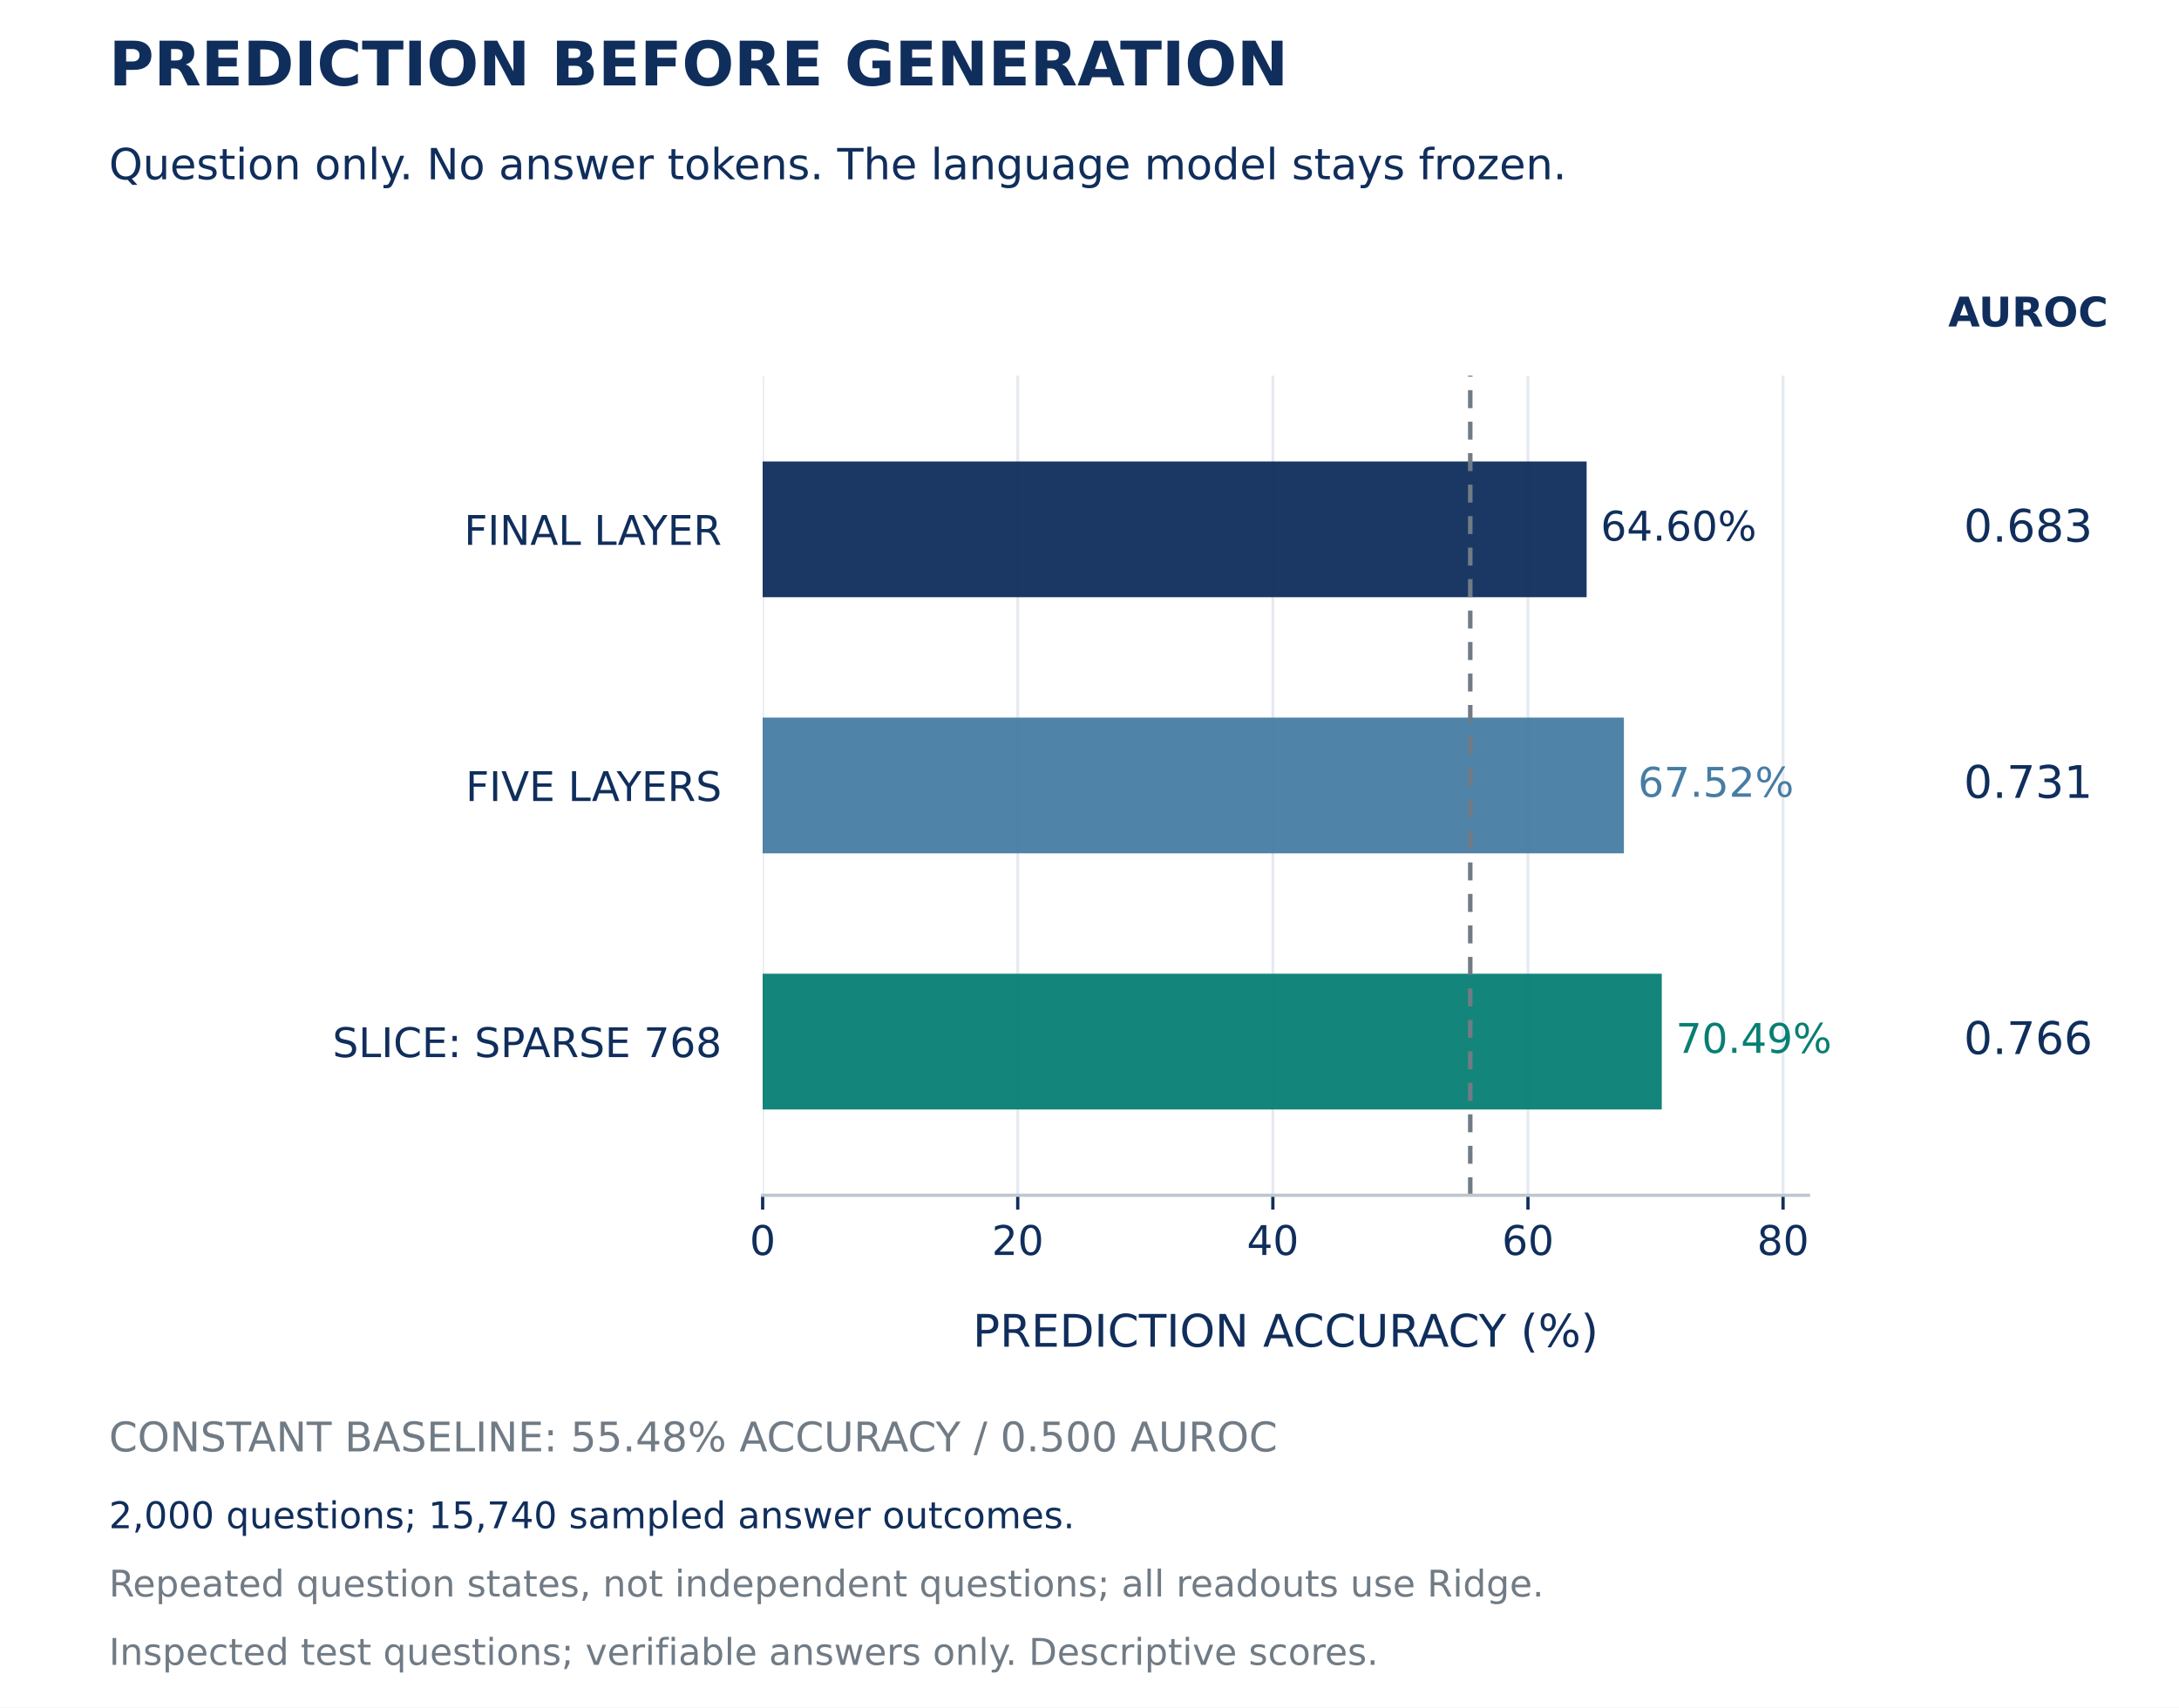
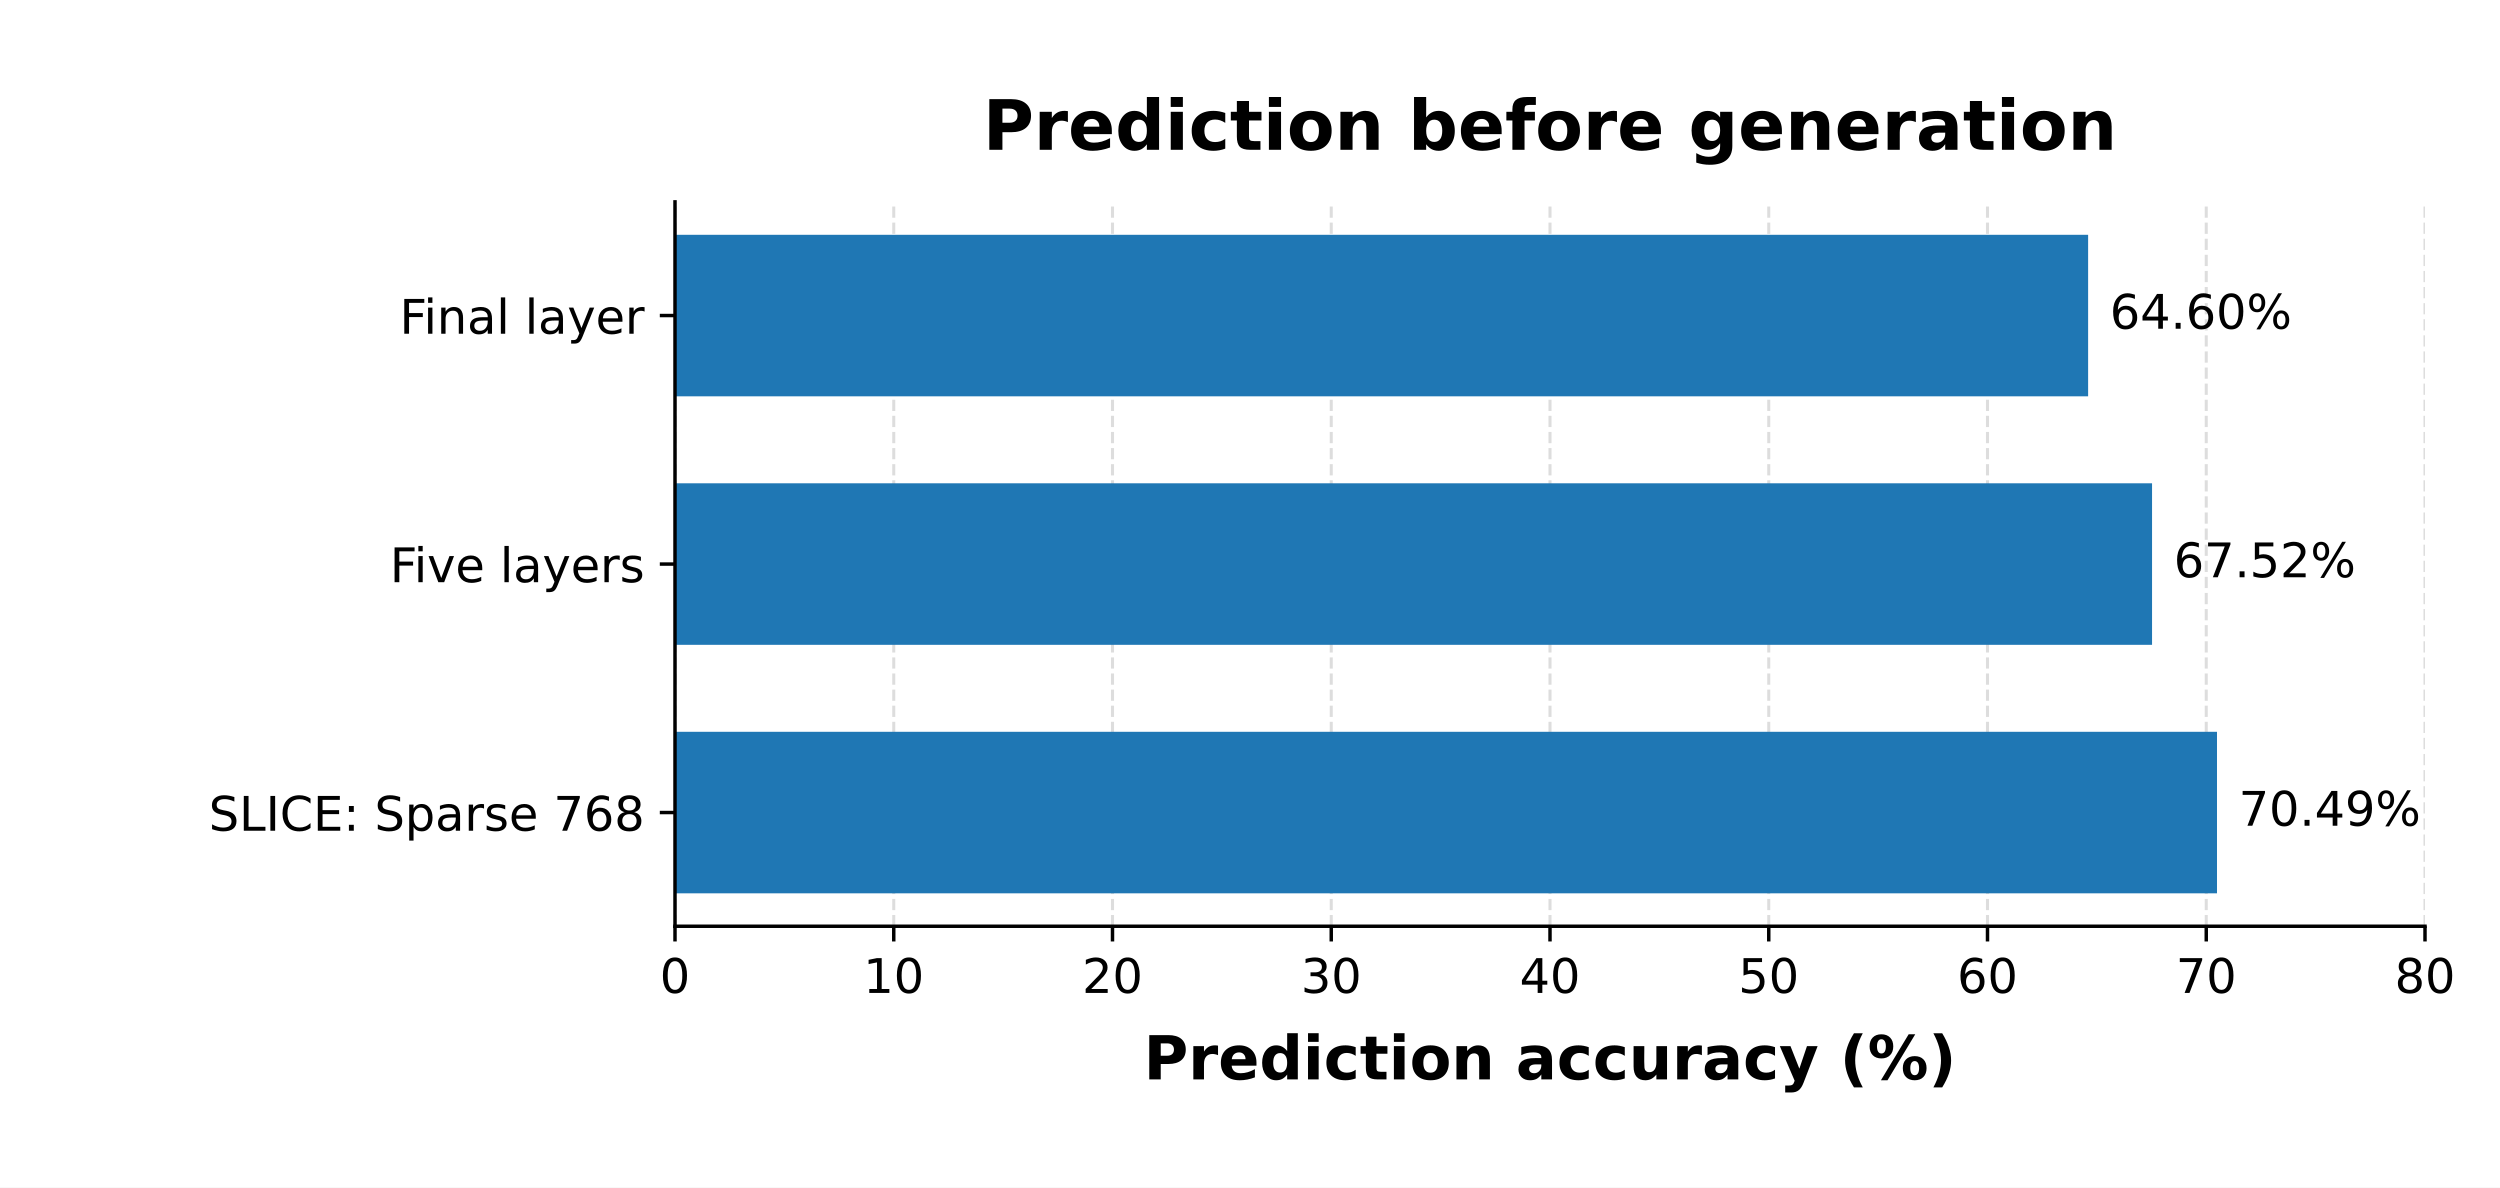
- <svg xmlns="http://www.w3.org/2000/svg" xmlns:xlink="http://www.w3.org/1999/xlink" width="532.8pt" height="417.6pt" viewBox="0 0 532.8 417.6" version="1.1">
+ <svg xmlns="http://www.w3.org/2000/svg" xmlns:xlink="http://www.w3.org/1999/xlink" width="576pt" height="273.6pt" viewBox="0 0 576 273.6" version="1.1">
  <defs>
    <style type="text/css">*{stroke-linejoin: round; stroke-linecap: butt}</style>
  </defs>
  <g id="figure_1">
    <g id="patch_1">
-       <path d="M 0 417.6  L 532.8 417.6  L 532.8 0  L 0 0  z " style="fill: #ffffff" />
+       <path d="M 0 273.6  L 576 273.6  L 576 0  L 0 0  z " style="fill: #ffffff" />
    </g>
    <g id="axes_1">
      <g id="patch_2">
-         <path d="M 186.48 292.32  L 442.224 292.32  L 442.224 91.872  L 186.48 91.872  z " style="fill: #ffffff" />
+         <path d="M 155.52 213.408  L 558.72 213.408  L 558.72 46.512  L 155.52 46.512  z " style="fill: #ffffff" />
      </g>
      <g id="matplotlib.axis_1">
        <g id="xtick_1">
          <g id="line2d_1">
-             <path d="M 186.48 292.32  L 186.48 91.872  " clip-path="url(#pf6b536d7b6)" style="fill: none; stroke: #e5eaf0; stroke-width: 0.7; stroke-linecap: square" />
+             <path d="M 155.52 213.408  L 155.52 46.512  " clip-path="url(#pd3073bf30c)" style="fill: none; stroke-dasharray: 2.59,1.12; stroke-dashoffset: 0; stroke: #dddddd; stroke-width: 0.7" />
          </g>
          <g id="line2d_2">
            <defs>
-               <path id="m6db799e530" d="M 0 0  L 0 3.5  " style="stroke: #102e5c; stroke-width: 0.8" />
+               <path id="m3039546bd8" d="M 0 0  L 0 3.5  " style="stroke: #000000; stroke-width: 0.8" />
            </defs>
            <g>
-               <use xlink:href="#m6db799e530" x="186.48" y="292.32" style="fill: #102e5c; stroke: #102e5c; stroke-width: 0.8" />
+               <use xlink:href="#m3039546bd8" x="155.52" y="213.408" style="stroke: #000000; stroke-width: 0.8" />
            </g>
          </g>
          <g id="text_1">
-             <text style="fill: #102e5c; font: 10px 'DejaVu Sans'; text-anchor: middle" x="186.48" y="306.918" transform="rotate(-0 186.48 306.9184)">0</text>
+             <text style="font: 11px 'DejaVu Sans'; text-anchor: middle" x="155.52" y="228.766" transform="rotate(-0 155.52 228.7663)">0</text>
          </g>
        </g>
        <g id="xtick_2">
          <g id="line2d_3">
-             <path d="M 248.857 292.32  L 248.857 91.872  " clip-path="url(#pf6b536d7b6)" style="fill: none; stroke: #e5eaf0; stroke-width: 0.7; stroke-linecap: square" />
+             <path d="M 205.92 213.408  L 205.92 46.512  " clip-path="url(#pd3073bf30c)" style="fill: none; stroke-dasharray: 2.59,1.12; stroke-dashoffset: 0; stroke: #dddddd; stroke-width: 0.7" />
          </g>
          <g id="line2d_4">
            <g>
-               <use xlink:href="#m6db799e530" x="248.857" y="292.32" style="fill: #102e5c; stroke: #102e5c; stroke-width: 0.8" />
+               <use xlink:href="#m3039546bd8" x="205.92" y="213.408" style="stroke: #000000; stroke-width: 0.8" />
            </g>
          </g>
          <g id="text_2">
-             <text style="fill: #102e5c; font: 10px 'DejaVu Sans'; text-anchor: middle" x="248.857" y="306.918" transform="rotate(-0 248.8566 306.9184)">20</text>
+             <text style="font: 11px 'DejaVu Sans'; text-anchor: middle" x="205.92" y="228.766" transform="rotate(-0 205.92 228.7663)">10</text>
          </g>
        </g>
        <g id="xtick_3">
          <g id="line2d_5">
-             <path d="M 311.233 292.32  L 311.233 91.872  " clip-path="url(#pf6b536d7b6)" style="fill: none; stroke: #e5eaf0; stroke-width: 0.7; stroke-linecap: square" />
+             <path d="M 256.32 213.408  L 256.32 46.512  " clip-path="url(#pd3073bf30c)" style="fill: none; stroke-dasharray: 2.59,1.12; stroke-dashoffset: 0; stroke: #dddddd; stroke-width: 0.7" />
          </g>
          <g id="line2d_6">
            <g>
-               <use xlink:href="#m6db799e530" x="311.233" y="292.32" style="fill: #102e5c; stroke: #102e5c; stroke-width: 0.8" />
+               <use xlink:href="#m3039546bd8" x="256.32" y="213.408" style="stroke: #000000; stroke-width: 0.8" />
            </g>
          </g>
          <g id="text_3">
-             <text style="fill: #102e5c; font: 10px 'DejaVu Sans'; text-anchor: middle" x="311.233" y="306.918" transform="rotate(-0 311.2332 306.9184)">40</text>
+             <text style="font: 11px 'DejaVu Sans'; text-anchor: middle" x="256.32" y="228.766" transform="rotate(-0 256.32 228.7663)">20</text>
          </g>
        </g>
        <g id="xtick_4">
          <g id="line2d_7">
-             <path d="M 373.61 292.32  L 373.61 91.872  " clip-path="url(#pf6b536d7b6)" style="fill: none; stroke: #e5eaf0; stroke-width: 0.7; stroke-linecap: square" />
+             <path d="M 306.72 213.408  L 306.72 46.512  " clip-path="url(#pd3073bf30c)" style="fill: none; stroke-dasharray: 2.59,1.12; stroke-dashoffset: 0; stroke: #dddddd; stroke-width: 0.7" />
          </g>
          <g id="line2d_8">
            <g>
-               <use xlink:href="#m6db799e530" x="373.61" y="292.32" style="fill: #102e5c; stroke: #102e5c; stroke-width: 0.8" />
+               <use xlink:href="#m3039546bd8" x="306.72" y="213.408" style="stroke: #000000; stroke-width: 0.8" />
            </g>
          </g>
          <g id="text_4">
-             <text style="fill: #102e5c; font: 10px 'DejaVu Sans'; text-anchor: middle" x="373.61" y="306.918" transform="rotate(-0 373.6098 306.9184)">60</text>
+             <text style="font: 11px 'DejaVu Sans'; text-anchor: middle" x="306.72" y="228.766" transform="rotate(-0 306.72 228.7663)">30</text>
          </g>
        </g>
        <g id="xtick_5">
          <g id="line2d_9">
-             <path d="M 435.986 292.32  L 435.986 91.872  " clip-path="url(#pf6b536d7b6)" style="fill: none; stroke: #e5eaf0; stroke-width: 0.7; stroke-linecap: square" />
+             <path d="M 357.12 213.408  L 357.12 46.512  " clip-path="url(#pd3073bf30c)" style="fill: none; stroke-dasharray: 2.59,1.12; stroke-dashoffset: 0; stroke: #dddddd; stroke-width: 0.7" />
          </g>
          <g id="line2d_10">
            <g>
-               <use xlink:href="#m6db799e530" x="435.986" y="292.32" style="fill: #102e5c; stroke: #102e5c; stroke-width: 0.8" />
+               <use xlink:href="#m3039546bd8" x="357.12" y="213.408" style="stroke: #000000; stroke-width: 0.8" />
            </g>
          </g>
          <g id="text_5">
-             <text style="fill: #102e5c; font: 10px 'DejaVu Sans'; text-anchor: middle" x="435.986" y="306.918" transform="rotate(-0 435.9863 306.9184)">80</text>
-           </g>
-         </g>
-         <g id="text_6">
-           <text style="fill: #102e5c; font: 11px 'DejaVu Sans'; text-anchor: middle" x="314.352" y="329.356" transform="rotate(-0 314.352 329.3564)">PREDICTION ACCURACY (%)</text>
+             <text style="font: 11px 'DejaVu Sans'; text-anchor: middle" x="357.12" y="228.766" transform="rotate(-0 357.12 228.7663)">40</text>
+           </g>
+         </g>
+         <g id="xtick_6">
+           <g id="line2d_11">
+             <path d="M 407.52 213.408  L 407.52 46.512  " clip-path="url(#pd3073bf30c)" style="fill: none; stroke-dasharray: 2.59,1.12; stroke-dashoffset: 0; stroke: #dddddd; stroke-width: 0.7" />
+           </g>
+           <g id="line2d_12">
+             <g>
+               <use xlink:href="#m3039546bd8" x="407.52" y="213.408" style="stroke: #000000; stroke-width: 0.8" />
+             </g>
+           </g>
+           <g id="text_6">
+             <text style="font: 11px 'DejaVu Sans'; text-anchor: middle" x="407.52" y="228.766" transform="rotate(-0 407.52 228.7663)">50</text>
+           </g>
+         </g>
+         <g id="xtick_7">
+           <g id="line2d_13">
+             <path d="M 457.92 213.408  L 457.92 46.512  " clip-path="url(#pd3073bf30c)" style="fill: none; stroke-dasharray: 2.59,1.12; stroke-dashoffset: 0; stroke: #dddddd; stroke-width: 0.7" />
+           </g>
+           <g id="line2d_14">
+             <g>
+               <use xlink:href="#m3039546bd8" x="457.92" y="213.408" style="stroke: #000000; stroke-width: 0.8" />
+             </g>
+           </g>
+           <g id="text_7">
+             <text style="font: 11px 'DejaVu Sans'; text-anchor: middle" x="457.92" y="228.766" transform="rotate(-0 457.92 228.7663)">60</text>
+           </g>
+         </g>
+         <g id="xtick_8">
+           <g id="line2d_15">
+             <path d="M 508.32 213.408  L 508.32 46.512  " clip-path="url(#pd3073bf30c)" style="fill: none; stroke-dasharray: 2.59,1.12; stroke-dashoffset: 0; stroke: #dddddd; stroke-width: 0.7" />
+           </g>
+           <g id="line2d_16">
+             <g>
+               <use xlink:href="#m3039546bd8" x="508.32" y="213.408" style="stroke: #000000; stroke-width: 0.8" />
+             </g>
+           </g>
+           <g id="text_8">
+             <text style="font: 11px 'DejaVu Sans'; text-anchor: middle" x="508.32" y="228.766" transform="rotate(-0 508.32 228.7663)">70</text>
+           </g>
+         </g>
+         <g id="xtick_9">
+           <g id="line2d_17">
+             <path d="M 558.72 213.408  L 558.72 46.512  " clip-path="url(#pd3073bf30c)" style="fill: none; stroke-dasharray: 2.59,1.12; stroke-dashoffset: 0; stroke: #dddddd; stroke-width: 0.7" />
+           </g>
+           <g id="line2d_18">
+             <g>
+               <use xlink:href="#m3039546bd8" x="558.72" y="213.408" style="stroke: #000000; stroke-width: 0.8" />
+             </g>
+           </g>
+           <g id="text_9">
+             <text style="font: 11px 'DejaVu Sans'; text-anchor: middle" x="558.72" y="228.766" transform="rotate(-0 558.72 228.7663)">80</text>
+           </g>
+         </g>
+         <g id="text_10">
+           <text style="font: 700 14px 'DejaVu Sans'; text-anchor: middle" x="357.12" y="248.692" transform="rotate(-0 357.12 248.6918)">Prediction accuracy (%)</text>
        </g>
      </g>
      <g id="matplotlib.axis_2">
        <g id="ytick_1">
-           <g id="line2d_11" />
-           <g id="text_7">
-             <text style="fill: #102e5c; font: 10px 'DejaVu Sans'; text-anchor: end" x="176.48" y="133.255" transform="rotate(-0 176.48 133.2552)">FINAL LAYER</text>
+           <g id="line2d_19">
+             <defs>
+               <path id="m3f5b94e561" d="M 0 0  L -3.5 0  " style="stroke: #000000; stroke-width: 0.8" />
+             </defs>
+             <g>
+               <use xlink:href="#m3f5b94e561" x="155.52" y="72.706" style="stroke: #000000; stroke-width: 0.8" />
+             </g>
+           </g>
+           <g id="text_11">
+             <text style="font: 11px 'DejaVu Sans'; text-anchor: end" x="148.52" y="76.885" transform="rotate(-0 148.52 76.88494)">Final layer</text>
          </g>
        </g>
        <g id="ytick_2">
-           <g id="line2d_12" />
-           <g id="text_8">
-             <text style="fill: #102e5c; font: 10px 'DejaVu Sans'; text-anchor: end" x="176.48" y="195.895" transform="rotate(-0 176.48 195.8952)">FIVE LAYERS</text>
+           <g id="line2d_20">
+             <g>
+               <use xlink:href="#m3f5b94e561" x="155.52" y="129.96" style="stroke: #000000; stroke-width: 0.8" />
+             </g>
+           </g>
+           <g id="text_12">
+             <text style="font: 11px 'DejaVu Sans'; text-anchor: end" x="148.52" y="134.139" transform="rotate(-0 148.52 134.1391)">Five layers</text>
          </g>
        </g>
        <g id="ytick_3">
-           <g id="line2d_13" />
-           <g id="text_9">
-             <text style="fill: #102e5c; font: 10px 'DejaVu Sans'; text-anchor: end" x="176.48" y="258.535" transform="rotate(-0 176.48 258.5352)">SLICE: SPARSE 768</text>
+           <g id="line2d_21">
+             <g>
+               <use xlink:href="#m3f5b94e561" x="155.52" y="187.214" style="stroke: #000000; stroke-width: 0.8" />
+             </g>
+           </g>
+           <g id="text_13">
+             <text style="font: 11px 'DejaVu Sans'; text-anchor: end" x="148.52" y="191.393" transform="rotate(-0 148.52 191.3933)">SLICE: Sparse 768</text>
          </g>
        </g>
      </g>
      <g id="patch_3">
-         <path d="M 186.48 112.856  L 387.956 112.856  L 387.956 146.056  L 186.48 146.056  z " clip-path="url(#pf6b536d7b6)" style="fill: #102e5c; opacity: 0.95" />
+         <path d="M 155.52 54.098  L 481.103 54.098  L 481.103 91.313  L 155.52 91.313  z " clip-path="url(#pd3073bf30c)" style="fill: #1f77b4" />
      </g>
      <g id="patch_4">
-         <path d="M 186.48 175.496  L 397.07 175.496  L 397.07 208.696  L 186.48 208.696  z " clip-path="url(#pf6b536d7b6)" style="fill: #477da4; opacity: 0.95" />
+         <path d="M 155.52 111.352  L 495.832 111.352  L 495.832 148.568  L 155.52 148.568  z " clip-path="url(#pd3073bf30c)" style="fill: #1f77b4" />
      </g>
      <g id="patch_5">
-         <path d="M 186.48 238.136  L 406.33 238.136  L 406.33 271.336  L 186.48 271.336  z " clip-path="url(#pf6b536d7b6)" style="fill: #087f73; opacity: 0.95" />
-       </g>
-       <g id="line2d_14">
-         <path d="M 359.502 292.32  L 359.502 91.872  " clip-path="url(#pf6b536d7b6)" style="fill: none; stroke-dasharray: 4.4,3.3; stroke-dashoffset: 0; stroke: #707b85; stroke-width: 1.1" />
+         <path d="M 155.52 168.607  L 510.796 168.607  L 510.796 205.822  L 155.52 205.822  z " clip-path="url(#pd3073bf30c)" style="fill: #1f77b4" />
      </g>
      <g id="patch_6">
-         <path d="M 186.48 292.32  L 442.224 292.32  " style="fill: none; stroke: #bdc7d1; stroke-width: 0.8; stroke-linejoin: miter; stroke-linecap: square" />
-       </g>
-       <g id="text_10">
-         <text style="fill: #102e5c; font: 10px 'DejaVu Sans'; text-anchor: start" x="391.386" y="132.215" transform="rotate(-0 391.3863 132.2154)">64.60%</text>
-       </g>
-       <g id="text_11">
-         <text style="fill: #102e5c; font: 11px 'DejaVu Sans'; text-anchor: middle" x="495.93" y="132.491" transform="rotate(-0 495.9302 132.4913)">0.683</text>
-       </g>
-       <g id="text_12">
-         <text style="fill: #477da4; font: 10px 'DejaVu Sans'; text-anchor: start" x="400.501" y="194.855" transform="rotate(-0 400.501 194.8554)">67.52%</text>
-       </g>
-       <g id="text_13">
-         <text style="fill: #102e5c; font: 11px 'DejaVu Sans'; text-anchor: middle" x="495.93" y="195.131" transform="rotate(-0 495.9302 195.1313)">0.731</text>
+         <path d="M 155.52 213.408  L 155.52 46.512  " style="fill: none; stroke: #000000; stroke-width: 0.8; stroke-linejoin: miter; stroke-linecap: square" />
+       </g>
+       <g id="patch_7">
+         <path d="M 155.52 213.408  L 558.72 213.408  " style="fill: none; stroke: #000000; stroke-width: 0.8; stroke-linejoin: miter; stroke-linecap: square" />
      </g>
      <g id="text_14">
-         <text style="fill: #087f73; font: 10px 'DejaVu Sans'; text-anchor: start" x="409.761" y="257.495" transform="rotate(-0 409.7611 257.4954)">70.49%</text>
+         <text style="font: 11px 'DejaVu Sans'; text-anchor: start" x="486.103" y="75.741" transform="rotate(-0 486.1027 75.74111)">64.60%</text>
      </g>
      <g id="text_15">
-         <text style="fill: #102e5c; font: 11px 'DejaVu Sans'; text-anchor: middle" x="495.93" y="257.771" transform="rotate(-0 495.9302 257.7713)">0.766</text>
+         <text style="font: 11px 'DejaVu Sans'; text-anchor: start" x="500.832" y="132.995" transform="rotate(-0 500.8321 132.9953)">67.52%</text>
      </g>
      <g id="text_16">
-         <text style="fill: #102e5c; font: 700 10px 'DejaVu Sans'; text-anchor: middle" x="495.93" y="79.845" transform="rotate(-0 495.9302 79.84512)">AUROC</text>
-       </g>
-     </g>
-     <g id="text_17">
-       <text style="fill: #102e5c; font: 700 15px 'DejaVu Sans'; text-anchor: start" x="26.64" y="20.88" transform="rotate(-0 26.64 20.88)">PREDICTION BEFORE GENERATION</text>
-     </g>
-     <g id="text_18">
-       <text style="fill: #102e5c; font: 10.5px 'DejaVu Sans'; text-anchor: start" x="26.64" y="43.848" transform="rotate(-0 26.64 43.848)">Question only. No answer tokens. The language model stays frozen.</text>
-     </g>
-     <g id="text_19">
-       <text style="fill: #707b85; font: 10px 'DejaVu Sans'; text-anchor: start" x="26.64" y="354.96" transform="rotate(-0 26.64 354.96)">CONSTANT BASELINE: 55.48% ACCURACY / 0.500 AUROC</text>
-     </g>
-     <g id="text_20">
-       <text style="fill: #102e5c; font: 9px 'DejaVu Sans'; text-anchor: start" x="26.64" y="373.752" transform="rotate(-0 26.64 373.752)">2,000 questions; 15,740 sampled answer outcomes.</text>
-     </g>
-     <g id="text_21">
-       <text style="fill: #707b85; font: 9px 'DejaVu Sans'; text-anchor: start" x="26.64" y="390.456" transform="rotate(-0 26.64 390.456)">Repeated question states, not independent questions; all readouts use Ridge.</text>
-     </g>
-     <g id="text_22">
-       <text style="fill: #707b85; font: 9px 'DejaVu Sans'; text-anchor: start" x="26.64" y="407.16" transform="rotate(-0 26.64 407.16)">Inspected test questions; verifiable answers only. Descriptive scores.</text>
+         <text style="font: 11px 'DejaVu Sans'; text-anchor: start" x="515.796" y="190.25" transform="rotate(-0 515.7962 190.2495)">70.49%</text>
+       </g>
+       <g id="text_17">
+         <text style="font: 700 16px 'DejaVu Sans'; text-anchor: middle" x="357.12" y="34.512" transform="rotate(-0 357.12 34.512)">Prediction before generation</text>
+       </g>
    </g>
  </g>
  <defs>
-     <clipPath id="pf6b536d7b6">
-       <rect x="186.48" y="91.872" width="255.744" height="200.448" />
+     <clipPath id="pd3073bf30c">
+       <rect x="155.52" y="46.512" width="403.2" height="166.896" />
    </clipPath>
  </defs>
</svg>
